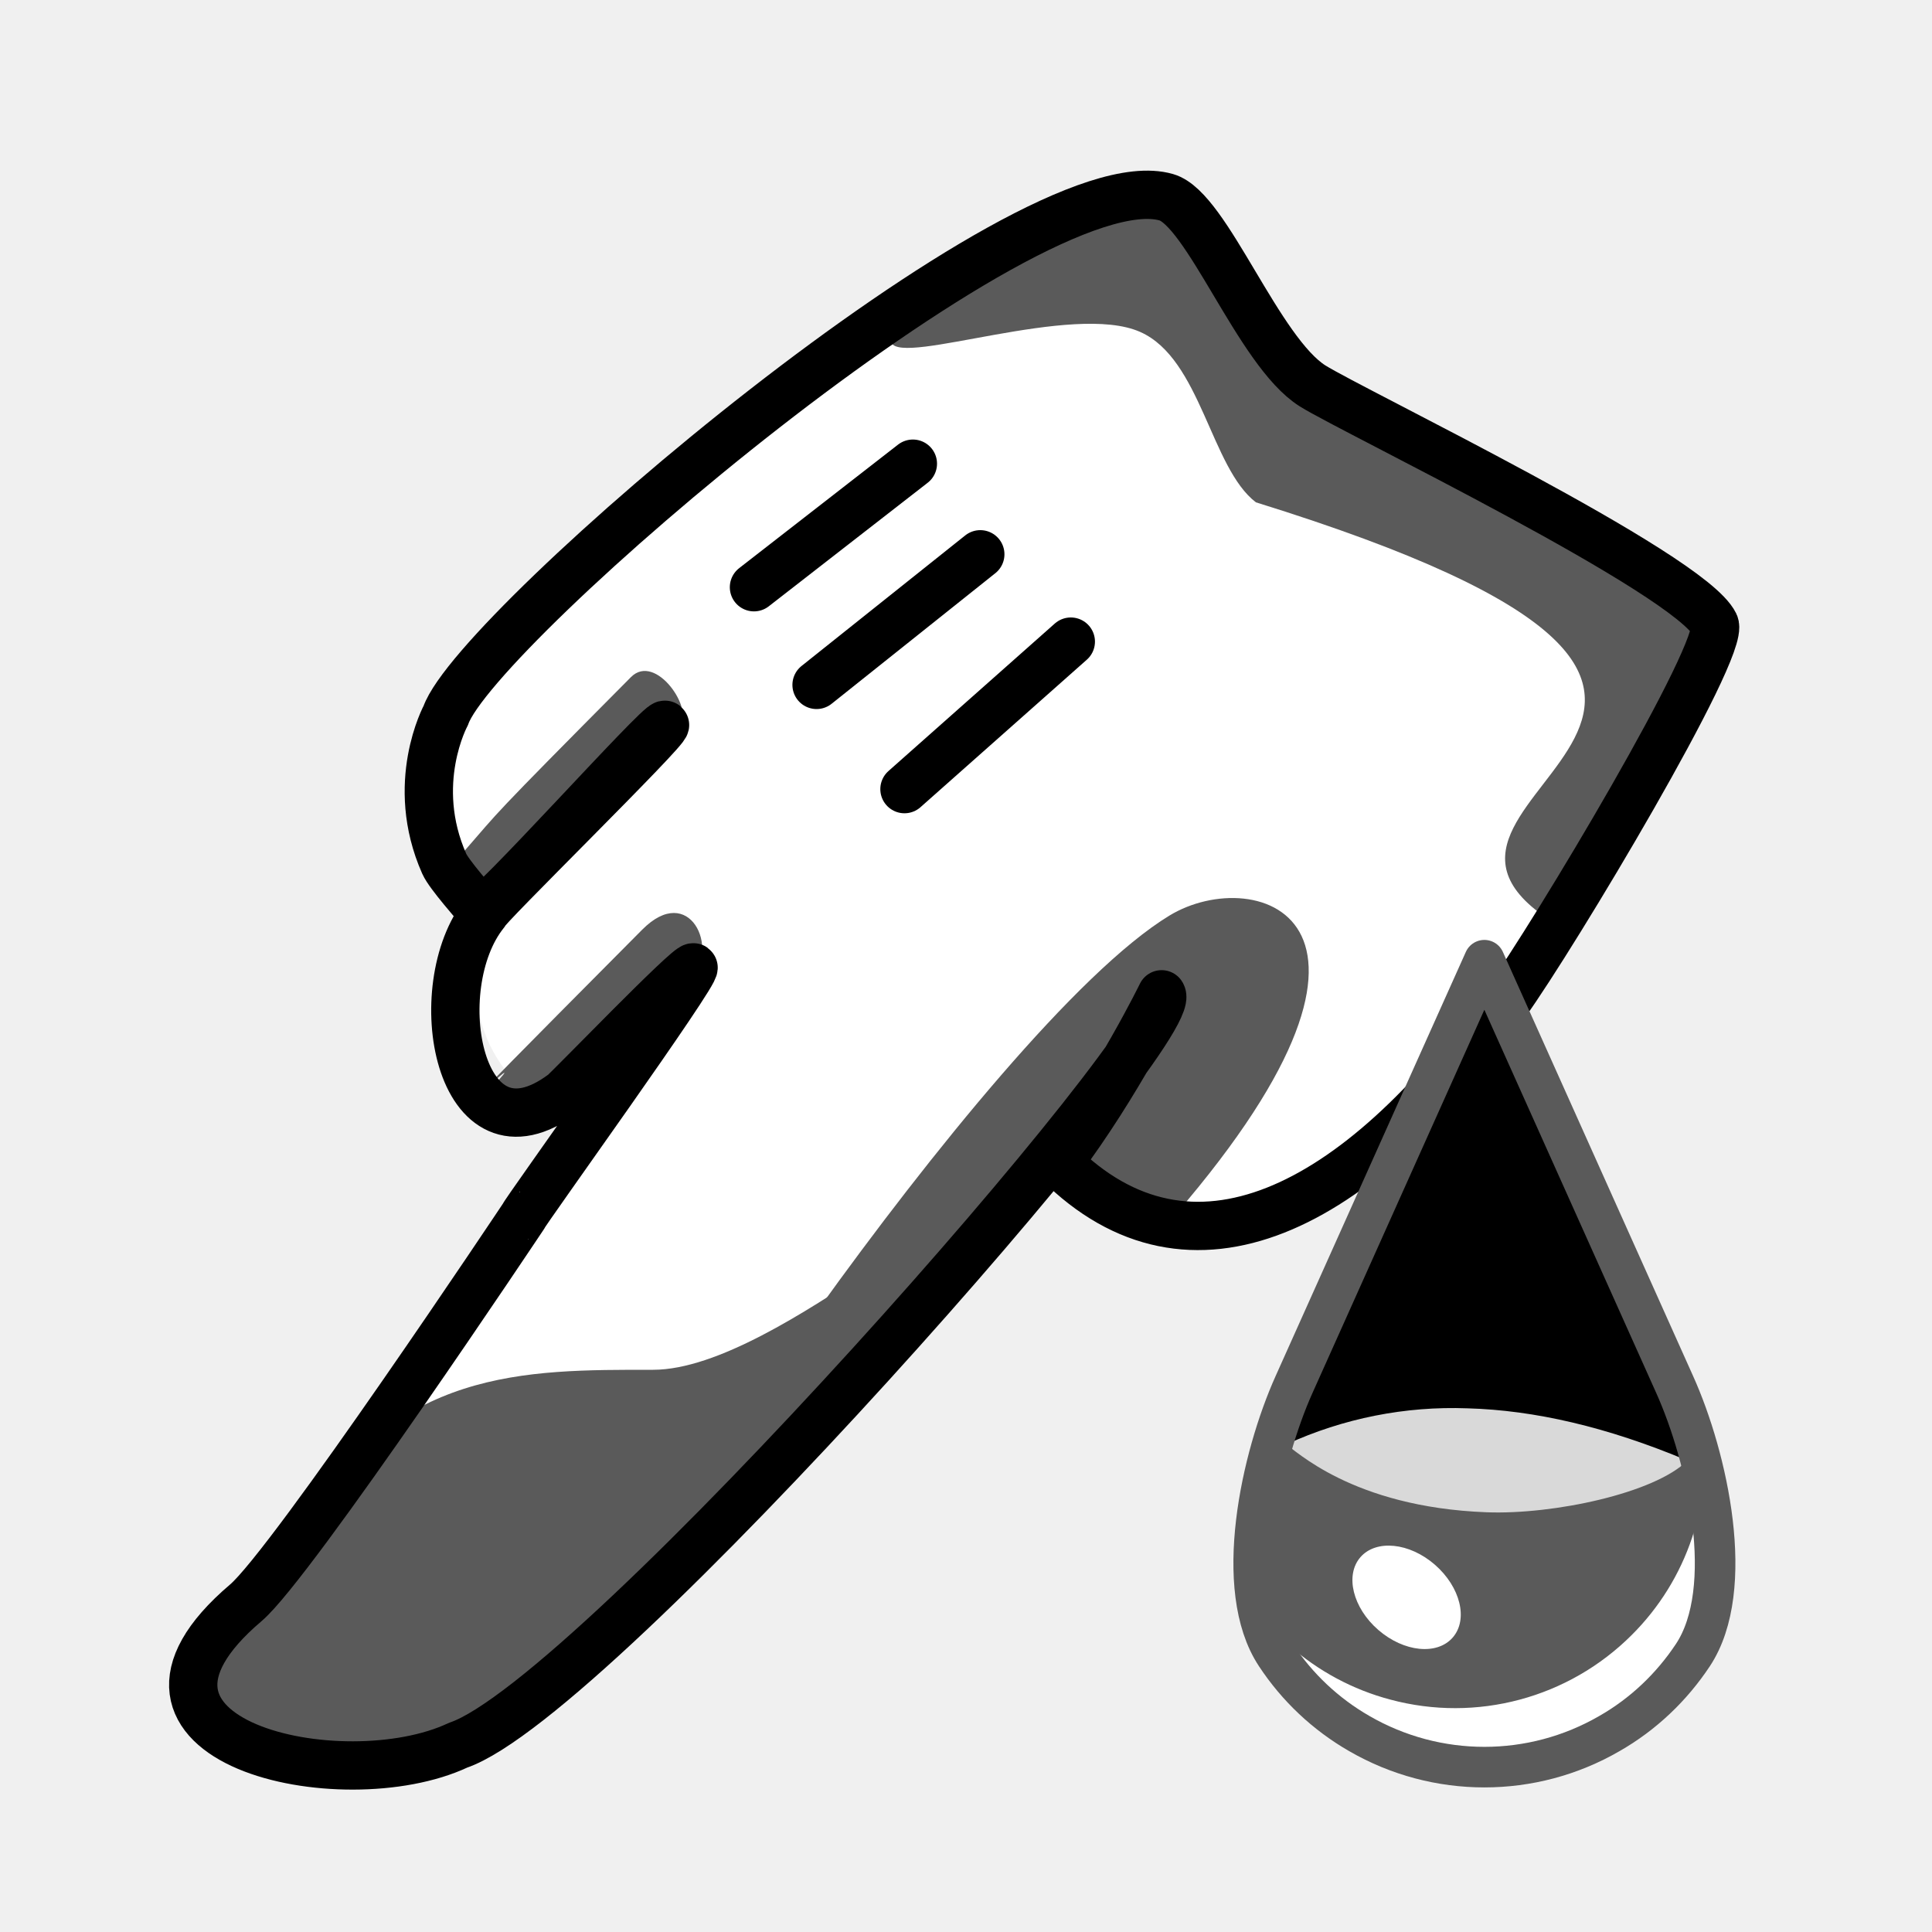
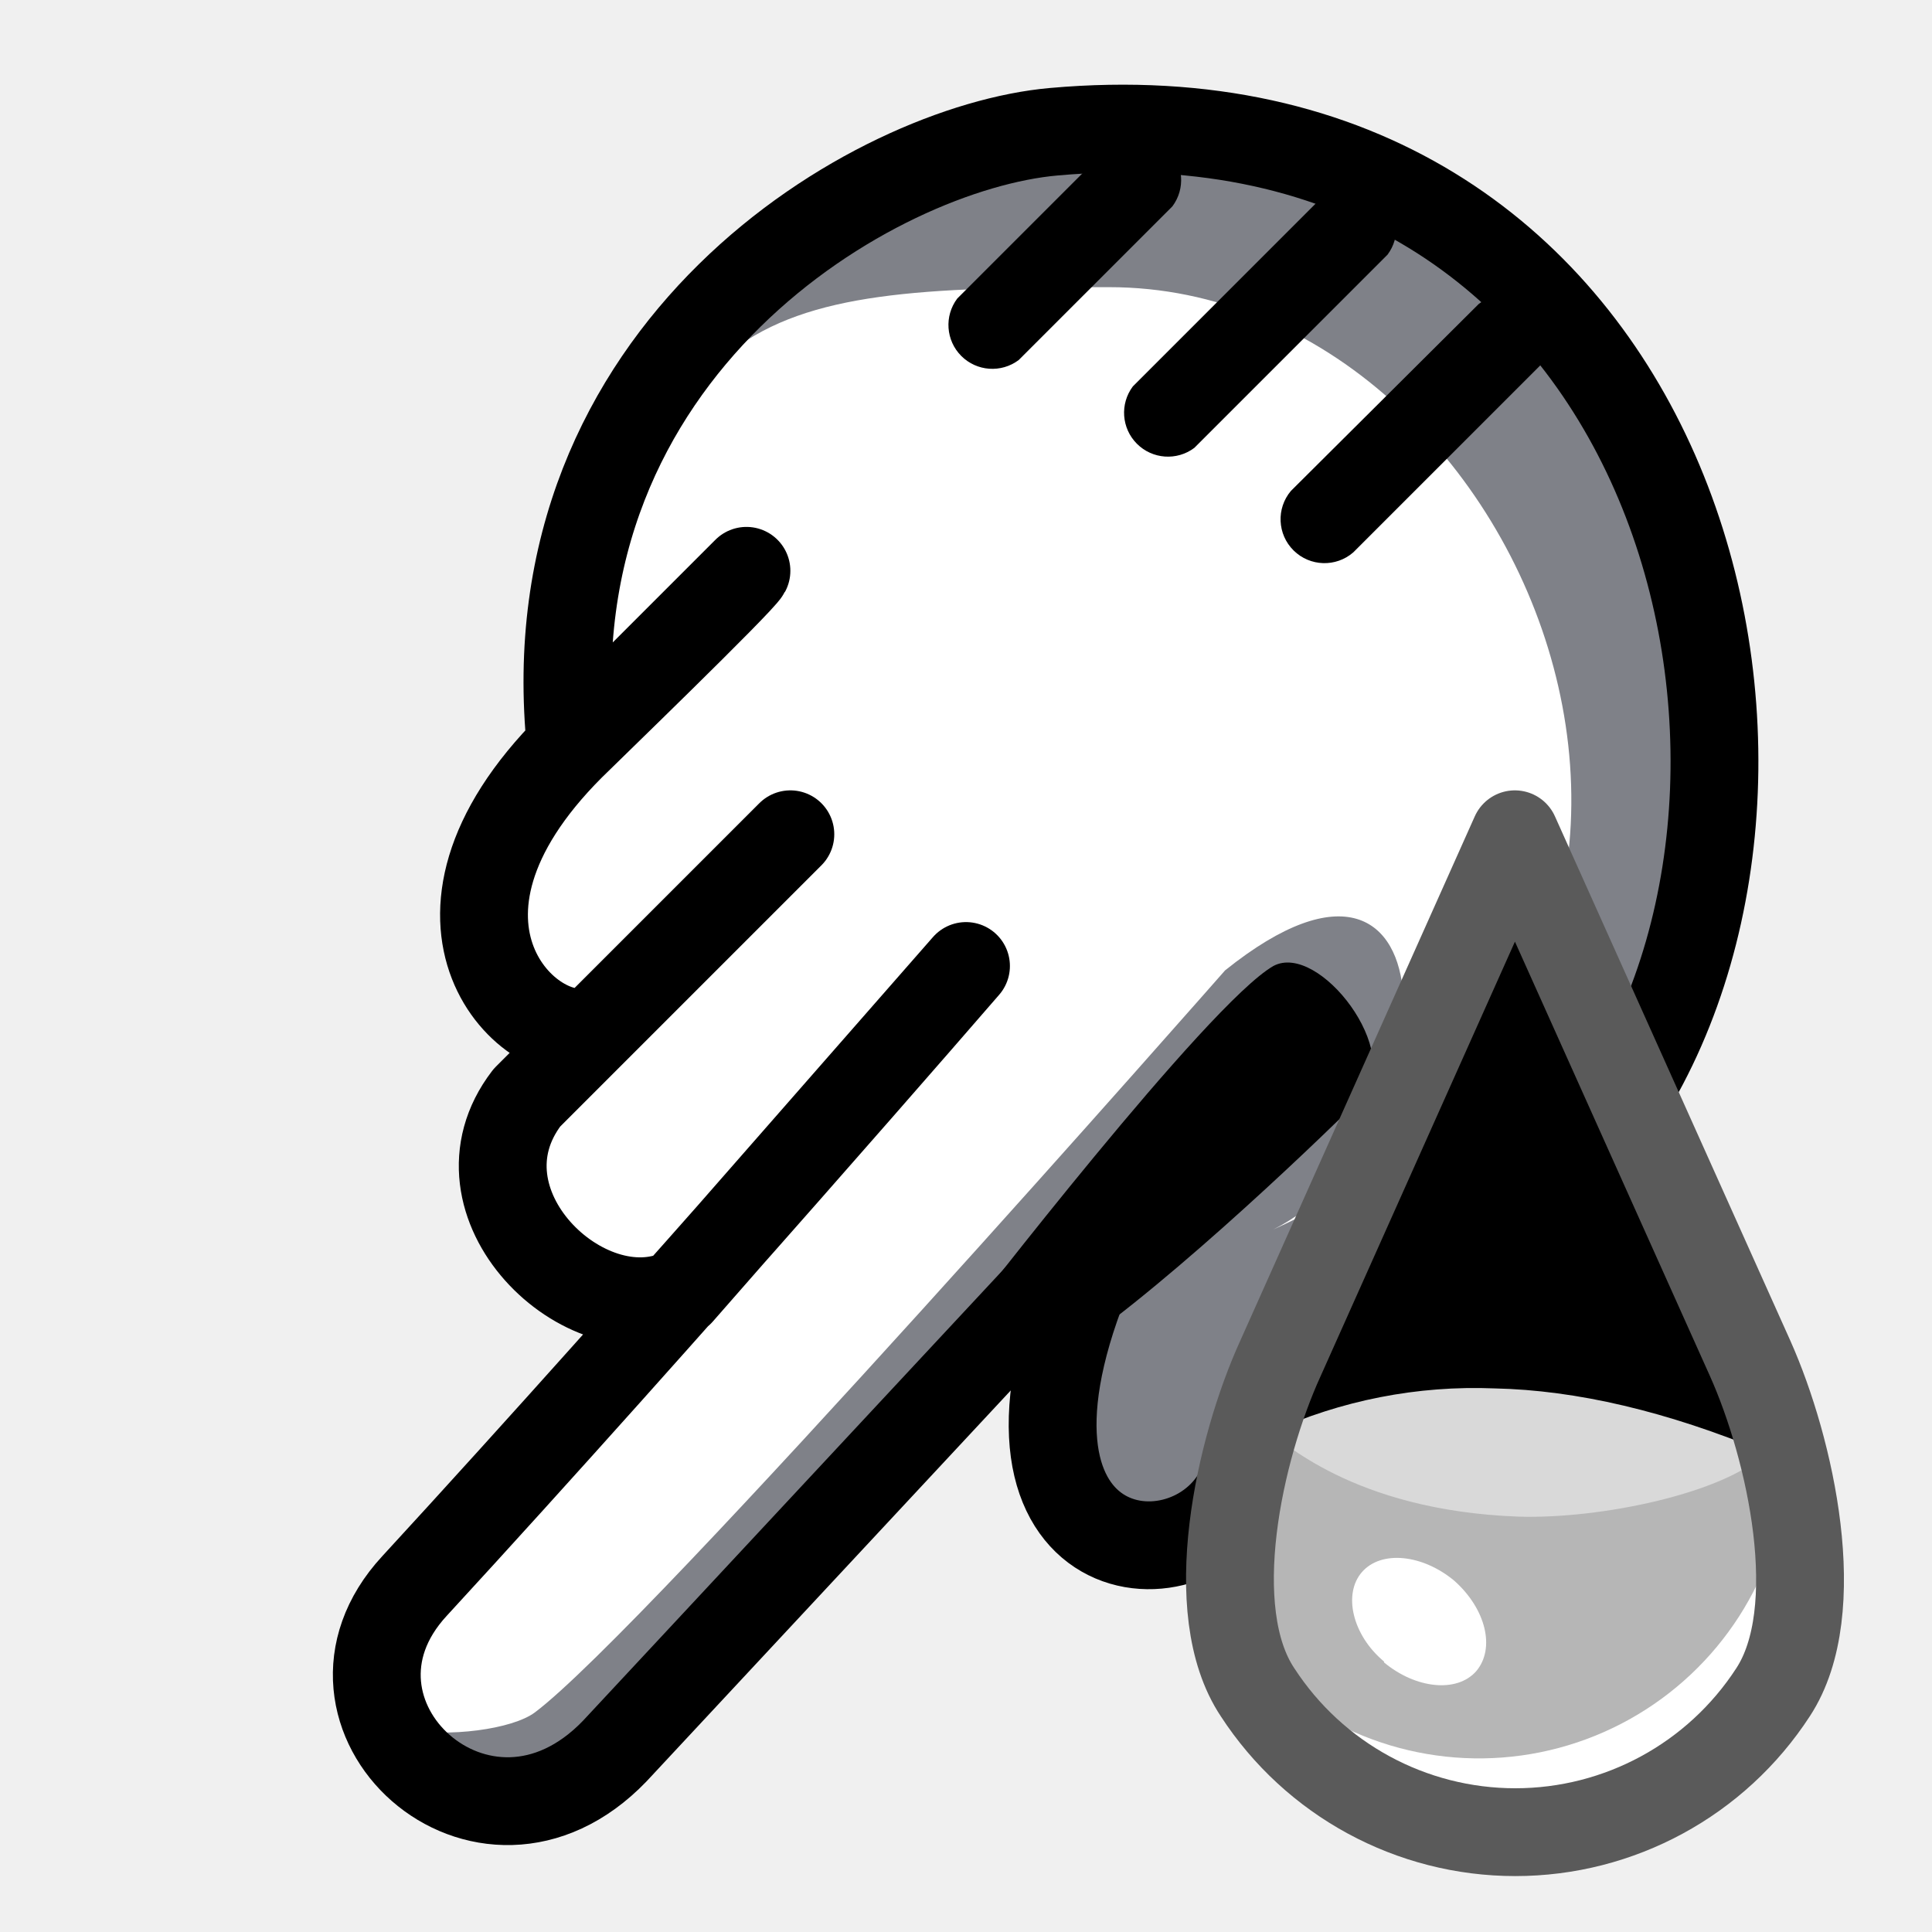
- <svg xmlns="http://www.w3.org/2000/svg" xmlns:xlink="http://www.w3.org/1999/xlink" width="100%" height="100%" viewBox="0 0 20 20" fill-rule="evenodd" stroke-linecap="round" stroke-linejoin="round" stroke-miterlimit="1.5">
-   <path d="M7.573 4.563c.083-.074 3.049-2.94 4.501-2.521.115.033.352-.009.368.131.15 1.338 1.777 2.916 3.882 3.155.73.708 1.268.813 1.425 1.133.405.829-1.15 2.045-1.294 2.191l-2.173 3.272c-.93.517-2.353.8-2.011.421.224-.249.498-.86.587-1.116.199-1.097-.833-.936-.833-.936.264.04-6.082 7.501-6.481 7.456l-2.043.449c-1.398.067-1.447-.262-1.48-.871.28-.714.104-.403.978-1.311.594-.616 3.027-4.35 3.027-4.35-1.49-.659-.998-1.89-1.178-2.195-.902-1.529-.418-.974-.418-.974-.107-.06.325-1.544.325-1.544.313-.904 2.818-2.39 2.818-2.39z" fill="#fff" />
-   <path d="M9.363 8.169l1.722-1.527m-2.632.448l1.695-1.352m-2.343.341L9.45 4.8" fill="none" stroke="#000" stroke-width=".5" />
-   <g fill="#5a5a5a">
-     <path d="M6.648 9.624c.491-.495.807.199.502.506-1.672 1.682-1.776 1.534-1.776 1.534s-.506-.164-.34-.342c.767-.826-1.26 1.193 1.614-1.698zm9.366-.119c-1.95-1.318 3.714-2.217-3.013-4.305-.467-.357-.57-1.484-1.196-1.763-.697-.312-2.466.351-2.577.111.722-.643 1.951-1.66 3.037-1.448.264.11.479 1.009.889 1.653 1.239.995 1.148.262 4.144 2.422.79.493-.33 1.723-1.284 3.33zM6.532 7.009c.258-.258.662.346.502.506-.875.88-1.189 1.24-1.857 1.607-.481.264-.456-.214-.372-.31.389-.445.224-.29 1.727-1.803zm5.574 2.469c.899-.547 2.772.032-.068 3.244-.617-.653-.441-.1-1.182-.642-.017-.012-1.525 1.803-3.817 3.903-1.032 1.045 3.156-5.343 5.067-6.505z" />
-     <path d="M2.162 17.56c-.191-.536.628-1.687.936-1.745.986-1.655 2.338-1.635 3.663-1.635s3.671-2.388 3.062-1.212c-.067 1.247-4.449 5.114-5.385 5.227-.653.245-.81-.047-1.776-.047-.229 0-.616-.347-.5-.588z" />
-   </g>
-   <path d="M4.615 7.406c.314-.904 6.007-5.783 7.459-5.364.422.121.951 1.599 1.514 1.953.421.264 3.903 1.938 4.161 2.466.121.247-1.66 3.222-2.163 3.923-1.546 2.155-3.264 3.012-4.628 1.651.619-.822 1.067-1.742 1.067-1.742.243.345-5.855 7.288-7.282 7.773-1.2.564-3.893-.035-2.198-1.474.479-.407 2.877-4.005 2.877-4.005-.021.004 1.809-2.536 1.757-2.573-.045-.03-1.286 1.259-1.349 1.307-1.084.812-1.429-1.103-.811-1.87-.032-.018 1.906-1.914 1.865-1.948-.048-.038-1.859 1.992-1.911 1.923s-.323-.37-.374-.484c-.369-.831.016-1.536.016-1.536z" fill="none" stroke="#000" stroke-width=".5" />
+ <svg xmlns="http://www.w3.org/2000/svg" xmlns:xlink="http://www.w3.org/1999/xlink" viewBox="0 0 22 22" fill-rule="evenodd" stroke-linecap="round" stroke-linejoin="round" stroke-miterlimit="1.5">
+   <path d="M6.5 8.5c-.47-4.54 3.5-6.7 5.55-6.88C19 1 21.77 8.74 18.5 12.5c-1.29 1.48-3.27 3.35-4.64 5-.47.58-1.45-.04-1.61-.5a9 9 0 0 1 .75-3.5s-4.02 4.58-5.48 6c-2.26 2.2-4.15.02-2.8-1.44 2.88-3.13 5.06-5 6.28-7.06l-3.48 3.5c-1.07.5-2.44-.8-1.52-2l3-3-2.23 2.23c-.26-.2-1.81-1.69-.27-3.23.13-.13 1.93-1.87 2-2l-2 2z" fill="#7e8087" fill-opacity=".99" />
+   <path d="M6.5 8.34c1-4.84 1.86-5.07 6.13-5.07 4.87 0 8 7.96 1.87 10.73 2-1 2.13-5.1-.55-2.95 0 0-6.59 7.5-7.86 8.45-.51.38-2.91.4-1.72-.83.8-.84 3.13-3.52 3.13-3.52-3.13-1.65-1.12-2.72-.88-3.15-.64-.49-1.12-2.66-.12-3.66Z" fill="#fff" />
+   <path d="M13.35 2.35a.5.5 0 0 0-.7-.7L10.9 3.4a.5.5 0 0 0 .7.7l1.75-1.75zm2.45.55a.5.5 0 0 0-.7-.7l-2.2 2.2a.5.5 0 0 0 .7.7l2.2-2.2zm1.74 1.26a.5.5 0 0 0-.7-.7L14.7 5.59a.5.5 0 0 0 .71.7l2.13-2.13z" />
+   <path d="M6.5 8.5c-.47-4.54 3.46-6.82 5.5-7 6.95-.62 9 7 6.5 11-.94 1.5-3.73 3.27-4.4 4.5-.64 1.17-3.19.8-1.6-2.75 0 0 0-.25.5-.75l-6 6.44c-1.5 1.56-3.63-.42-2.28-1.88C7.6 14.93 11 11 11 11l-3.26 3.72c-1.07.5-2.66-1.02-1.74-2.22l3-3-2.23 2.23c-.72.25-2.28-1.22-.27-3.23.13-.13 1.93-1.87 2-2l-2 2z" fill="none" stroke="#000" />
+   <path d="M11 15s2.75-3.57 3.5-4c.52-.28 1.5 1 1 1.5-.6.6-2.43 2.34-3.5 3-.37.23-1-.5-1-.5Z" />
  <g fill-rule="nonzero">
    <use xlink:href="#B" />
-     <path d="M17.525 17.133c.072-.619.328-1.902-.096-1.954-1.429-.179-2.837-.187-3.936-.21-.483-.01-.41 1.538-.285 2.164.077.387.511.611.864.813.801.463 1.788.463 2.588 0 .354-.202.82-.421.865-.813z" fill="#5a5a5a" />
+     <path d="M20.19 19.28c.1-.85.44-2.59-.13-2.66-1.95-.24-3.86-.25-5.35-.29-.66 0-.56 2.1-.39 2.95.1.52.7.83 1.17 1.1a3.5 3.5 0 0 0 3.52 0c.48-.27 1.12-.57 1.18-1.1Z" fill="#b6b6b6" />
  </g>
-   <path d="M13.319 14.951a4.13 4.13 0 0 1 1.874-.372c.689.019 1.445.192 2.275.541-.337.337-1.385.561-2.078.535-1.404-.053-1.991-.659-2.078-.701l.007-.003z" fill="#d9d9d9" />
-   <path d="M14.268 16.873c-.264-.229-.347-.567-.185-.753s.507-.152.771.078.347.566.185.753-.507.151-.771-.078z" fill="#fff" />
-   <path d="M13.397 14.33l1.969-4.39 1.901 4.432c-1.298-1.71-2.587-1.642-3.87-.042z" />
-   <path d="M12.978 16.47c.082.479.245.919.532 1.173a2.56 2.56 0 0 0 1.046.561c.893.24 1.846-.015 2.499-.669.289-.287.5-.636.625-1.009.122-.364.043-.826-.125-1.282.035.243.029.471-.038.672a2.57 2.57 0 0 1-.625 1.009c-.654.654-1.607.909-2.5.669a2.57 2.57 0 0 1-1.045-.56c-.159-.141-.278-.336-.369-.564z" fill="#fff" fill-rule="nonzero" />
-   <use xlink:href="#B" fill="none" stroke="#5a5a5a" stroke-width=".42" stroke-miterlimit="4" />
+   <path d="M14.47 16.31a5.6 5.6 0 0 1 2.55-.5c.93.02 1.96.26 3.09.73-.46.46-1.88.76-2.82.73-1.91-.07-2.71-.9-2.83-.95h.01Z" fill="#d9d9d9" />
+   <path d="M15.76 18.92c-.36-.3-.47-.77-.25-1.02s.69-.2 1.05.1c.36.32.47.77.25 1.03-.22.25-.69.2-1.05-.1z" fill="#fff" />
+   <path d="m14.58 15.47 2.67-5.97 2.59 6.02c-1.77-2.32-3.52-2.23-5.26-.05Z" />
+   <path d="M14 18.38c.12.65.34 1.24.73 1.59a3.51 3.51 0 0 0 5.67-1.52c.16-.5.06-1.12-.17-1.74.05.33.04.64-.05.91a3.52 3.52 0 0 1-5.67 1.52c-.22-.19-.38-.45-.5-.76Z" fill="#fff" fill-rule="nonzero" />
+   <use xlink:href="#B" fill="none" stroke="#5a5a5a" stroke-miterlimit="4" />
  <defs>
-     <path id="B" d="M15.366 9.94l-1.969 4.39c-.341.758-.643 2.117-.189 2.803a2.56 2.56 0 0 0 .864.813c.801.463 1.788.463 2.588 0 .354-.202.647-.484.865-.813.454-.686.152-2.045-.19-2.803l-1.969-4.39z" />
+     <path id="B" d="m17.25 9.5-2.67 5.97c-.47 1.03-.88 2.87-.26 3.8a3.5 3.5 0 0 0 5.87 0c.61-.93.2-2.77-.26-3.8L17.25 9.5Z" />
  </defs>
</svg>
